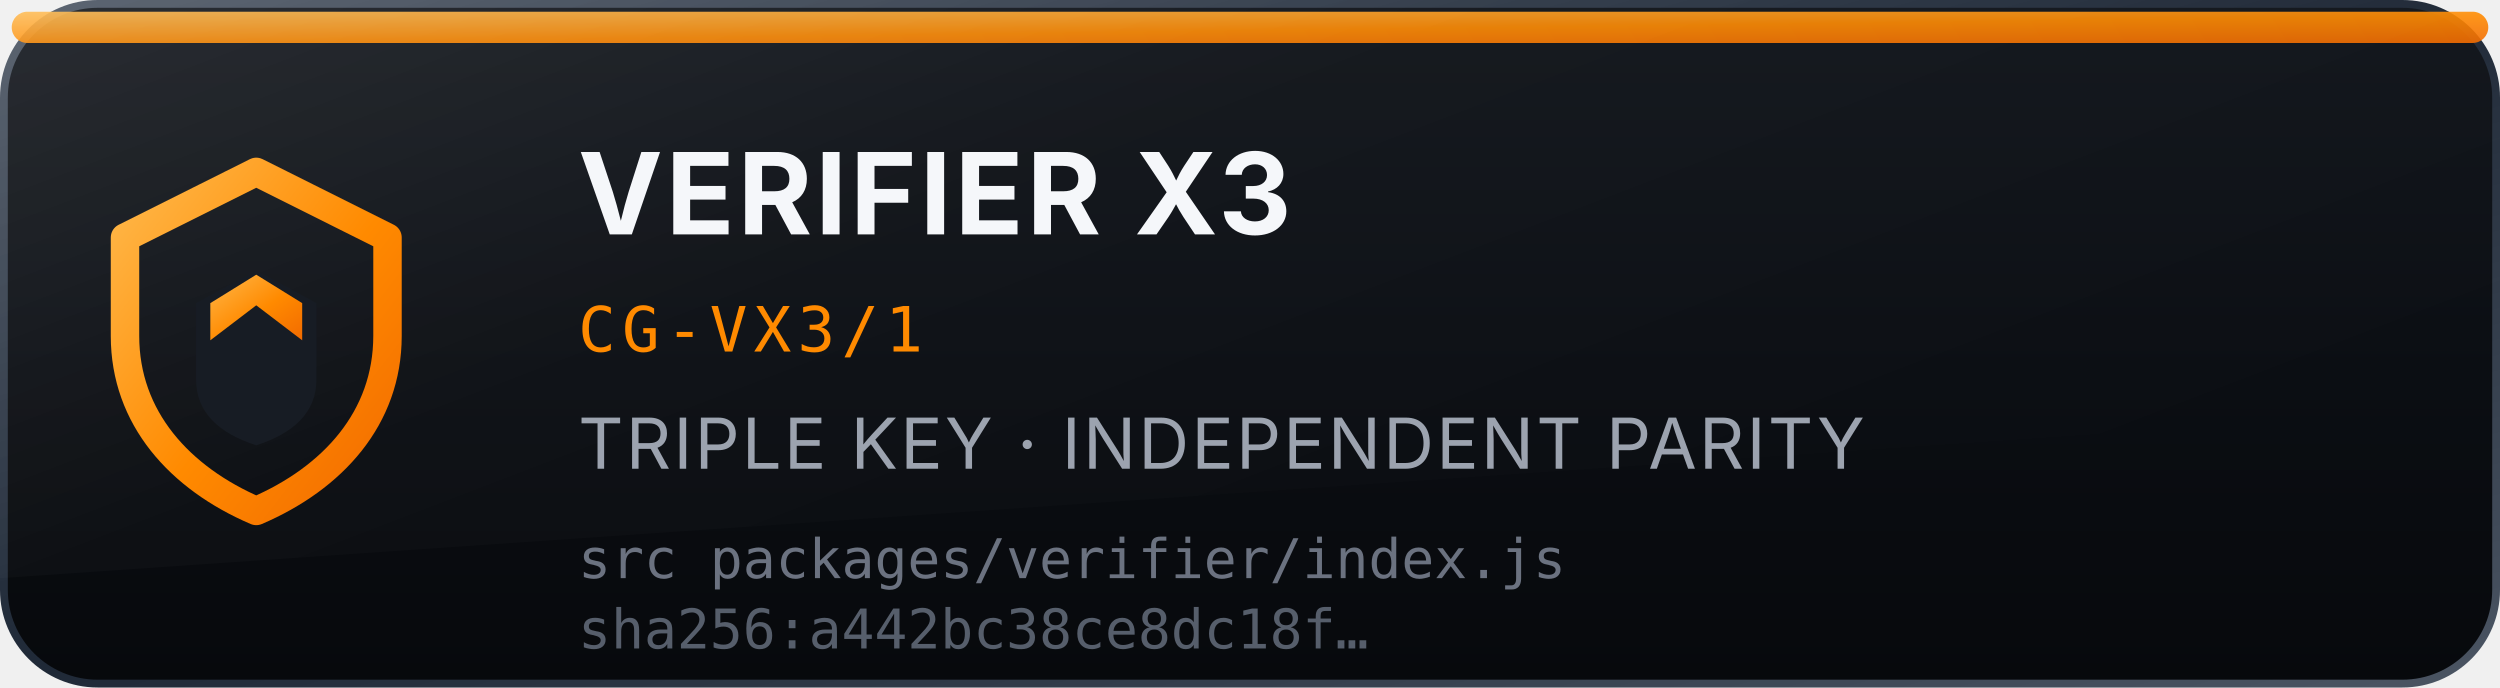
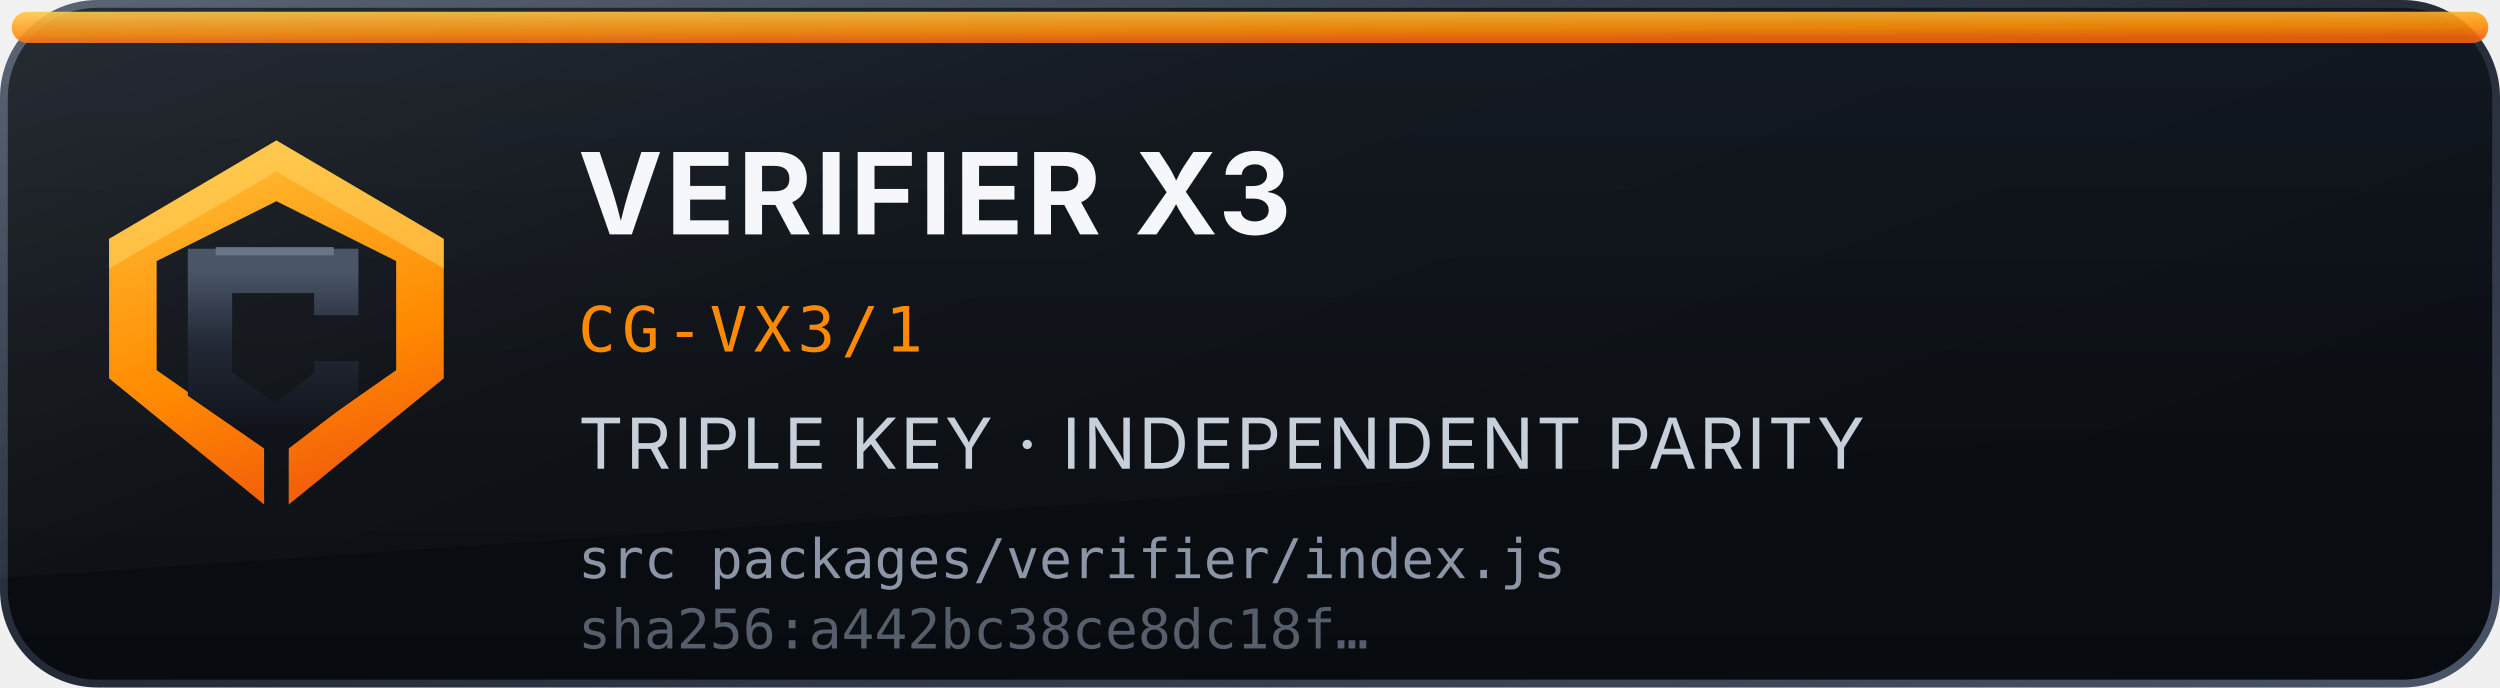
<svg xmlns="http://www.w3.org/2000/svg" viewBox="0 0 320 88" width="320" height="88" role="img" aria-label="CoreGuard VERIFIER X3 — CG-VX3/1">
  <defs>
    <linearGradient id="plateverifierx3" x1="0" y1="0" x2="0" y2="1">
-       <stop offset="0" stop-color="#12161C" />
-       <stop offset="0.55" stop-color="#0B0E13" />
-       <stop offset="1" stop-color="#07090C" />
+       <stop offset="0" stop-color="#10161F" />
+       <stop offset="0.55" stop-color="#0B0F14" />
+       <stop offset="1" stop-color="#080B10" />
    </linearGradient>
-     <linearGradient id="shieldverifierx3" x1="0" y1="0" x2="1" y2="1">
-       <stop offset="0" stop-color="#FFB84A" />
-       <stop offset="0.55" stop-color="#FF8A00" />
-       <stop offset="1" stop-color="#F26B00" />
+     <linearGradient id="shieldverifierx3" x1="0" y1="0" x2="0.25" y2="1">
+       <stop offset="0" stop-color="#FFC53D" />
+       <stop offset="0.38" stop-color="#FFA31A" />
+       <stop offset="0.68" stop-color="#FF8A00" />
+       <stop offset="1" stop-color="#F4610A" />
+     </linearGradient>
+     <linearGradient id="steelverifierx3" x1="0" y1="0" x2="0" y2="1">
+       <stop offset="0" stop-color="#4A5568" />
+       <stop offset="0.45" stop-color="#232936" />
+       <stop offset="1" stop-color="#10131A" />
    </linearGradient>
    <linearGradient id="sheenverifierx3" x1="0" y1="0" x2="1" y2="0.6">
      <stop offset="0" stop-color="#FFFFFF" stop-opacity="0.10" />
      <stop offset="0.45" stop-color="#FFFFFF" stop-opacity="0.02" />
      <stop offset="1" stop-color="#FFFFFF" stop-opacity="0" />
    </linearGradient>
    <linearGradient id="edgeverifierx3" x1="0" y1="0" x2="1" y2="1">
-       <stop offset="0" stop-color="#4B5563" />
-       <stop offset="0.5" stop-color="#1F2937" />
-       <stop offset="1" stop-color="#4B5563" />
+       <stop offset="0" stop-color="#4A5568" />
+       <stop offset="0.5" stop-color="#232936" />
+       <stop offset="1" stop-color="#4A5568" />
    </linearGradient>
  </defs>
  <rect x="0.5" y="0.5" width="319" height="87" rx="12" fill="url(#plateverifierx3)" />
  <rect x="0.5" y="0.5" width="319" height="87" rx="12" fill="none" stroke="url(#edgeverifierx3)" stroke-width="1" />
  <rect x="1.5" y="1.5" width="317" height="4" rx="2" fill="url(#shieldverifierx3)" fill-opacity="0.9" />
  <path d="M0 0 H320 V52 L0 74 Z" fill="url(#sheenverifierx3)" />
-   <path transform="translate(16 22) scale(1.4)" d="M12 0 L24 6 V15 C24 22.5 19 28 12 31 C5 28 0 22.5 0 15 V6 Z" fill="none" stroke="url(#shieldverifierx3)" stroke-width="2.6" stroke-linejoin="round" />
-   <g transform="translate(16 22) scale(1.4)">
-     <path d="M12 9 L17.5 12 V19 C17.5 22 15.4 23.9 12 25 C8.6 23.9 6.5 22 6.5 19 V12 Z" fill="#171C24" />
-     <path d="M12 12.2 L7.8 15.4 V12 L12 9.4 L16.2 12 V15.4 Z" fill="url(#shieldverifierx3)" />
+   <mask id="slitverifierx3">
+     <rect width="512" height="512" fill="#fff" />
+     <rect x="241" y="374" width="30" height="140" fill="#000" />
+   </mask>
+   <g transform="translate(8.5 16.3) scale(0.105)">
+     <path fill="url(#shieldverifierx3)" fill-rule="evenodd" mask="url(#slitverifierx3)" d="M256 16 L460 136 L460 306 L256 472 L52 306 L52 136 Z M256 90 L402 163 L402 296 L256 398 L110 296 L110 163 Z" />
+     <path fill="#FFD867" opacity="0.5" mask="url(#slitverifierx3)" d="M256 16 L460 136 L460 172 L256 54 L52 172 L52 136 Z" />
+     <g fill="none" stroke="url(#steelverifierx3)" stroke-width="54" stroke-linecap="butt" stroke-linejoin="miter">
+       <path d="M329 285 L329 313 L256 369 L175 313 L175 175 L329 175 L329 229" />
+       <path d="M226 285 L329 285" />
+     </g>
+     <path fill="none" stroke="#6E7A8C" stroke-width="10" opacity="0.9" d="M326 151 L182 151" />
  </g>
  <text x="74" y="30" font-family="Inter, 'Segoe UI', system-ui, sans-serif" font-size="14.5" font-weight="700" letter-spacing="0.4" fill="#F5F7FA">VERIFIER X3</text>
  <text x="74" y="45" font-family="'JetBrains Mono', 'Cascadia Code', Consolas, monospace" font-size="8" fill="#FF8A00" letter-spacing="0.8">CG-VX3/1</text>
-   <text x="74" y="60" font-family="Inter, 'Segoe UI', system-ui, sans-serif" font-size="9" fill="#9CA3AF" letter-spacing="0.3">TRIPLE KEY · INDEPENDENT PARITY</text>
-   <text x="74" y="74" font-family="'JetBrains Mono', 'Cascadia Code', Consolas, monospace" font-size="7" fill="#6B7280">src packages/verifier/index.js</text>
+   <text x="74" y="60" font-family="Inter, 'Segoe UI', system-ui, sans-serif" font-size="9" fill="#C6CFDA" letter-spacing="0.3">TRIPLE KEY · INDEPENDENT PARITY</text>
+   <text x="74" y="74" font-family="'JetBrains Mono', 'Cascadia Code', Consolas, monospace" font-size="7" fill="#8B95A6">src packages/verifier/index.js</text>
  <text x="74" y="83" font-family="'JetBrains Mono', 'Cascadia Code', Consolas, monospace" font-size="7" fill="#565E6B">sha256:a442bc38ce8dc18f…</text>
</svg>
